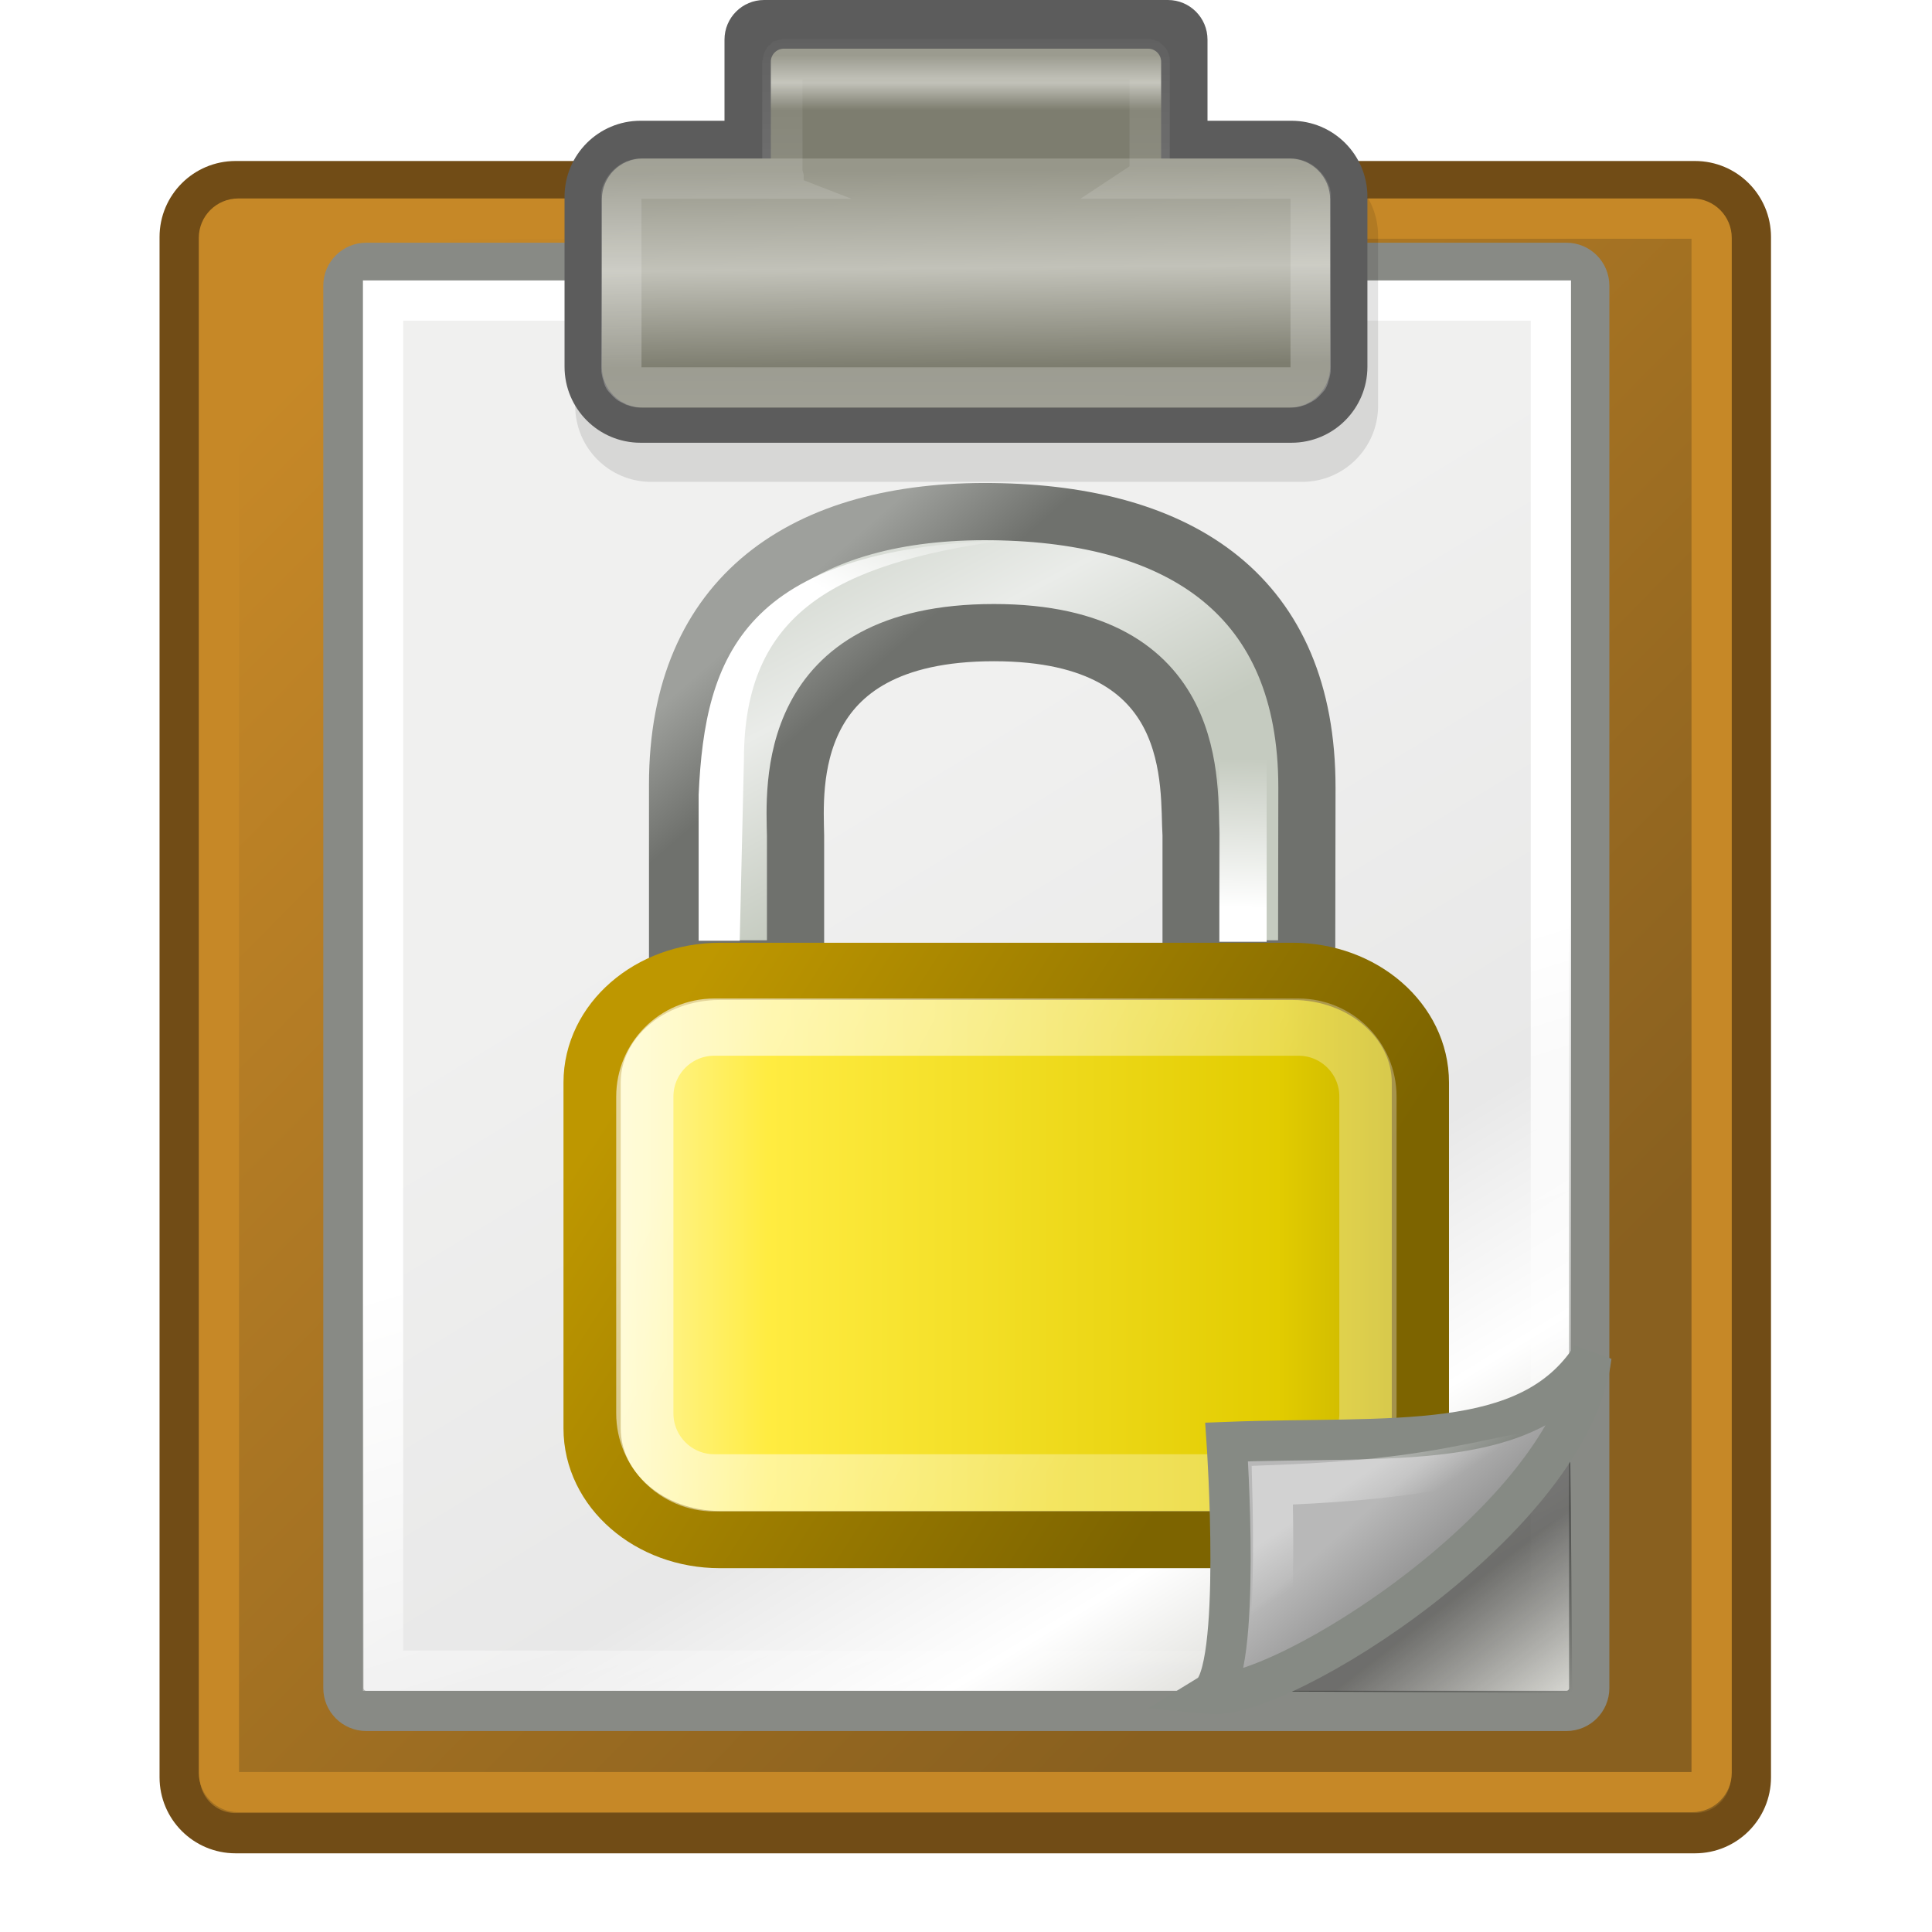
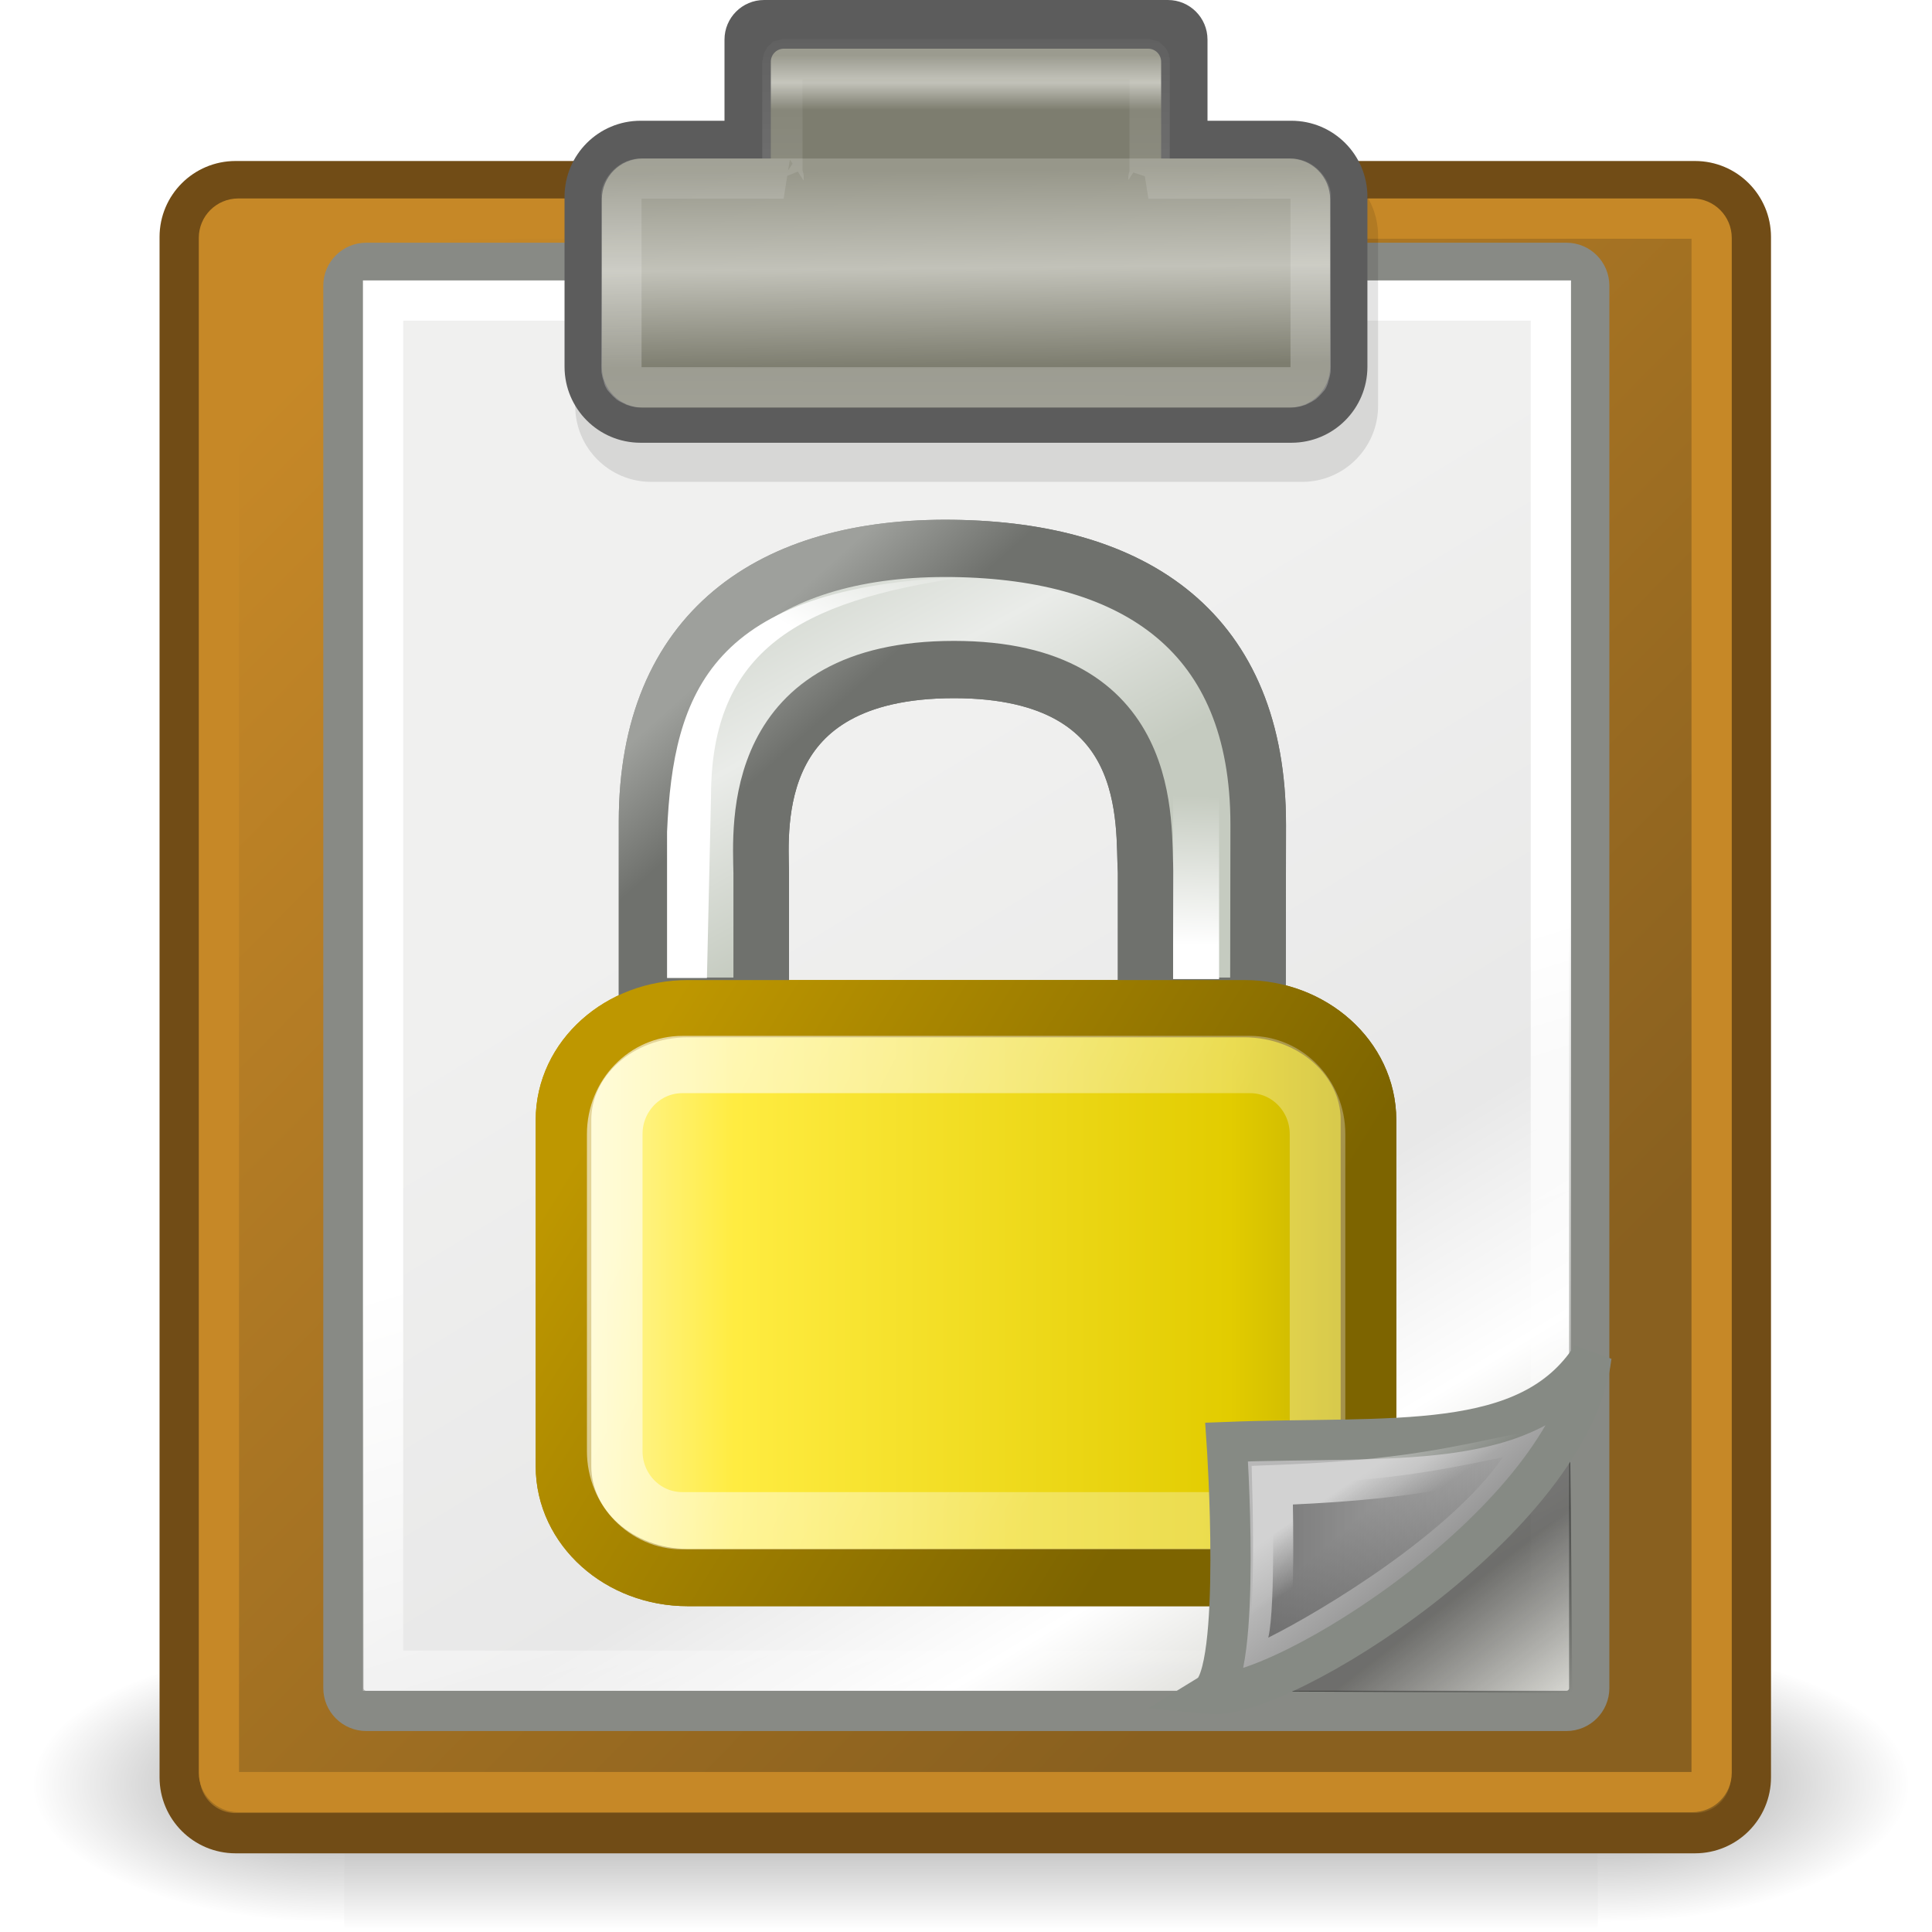
- <svg xmlns="http://www.w3.org/2000/svg" xmlns:xlink="http://www.w3.org/1999/xlink" width="48px" height="48px" id="svg12360">
+ <svg xmlns="http://www.w3.org/2000/svg" xmlns:xlink="http://www.w3.org/1999/xlink" width="48" height="48" id="svg12360" version="1.1">
  <defs id="defs12362">
+     <linearGradient id="linearGradient3871">
+       <stop style="stop-color:#000000;stop-opacity:1;" offset="0" id="stop3873" />
+       <stop style="stop-color:#000000;stop-opacity:0;" offset="1" id="stop3875" />
+     </linearGradient>
+     <radialGradient xlink:href="#linearGradient5060" id="radialGradient5031" gradientUnits="userSpaceOnUse" gradientTransform="matrix(-2.774389,0,0,1.969706,112.7623,-872.8854)" cx="605.714" cy="486.648" fx="605.714" fy="486.648" r="117.143" />
+     <linearGradient id="linearGradient5060">
+       <stop style="stop-color:black;stop-opacity:1;" offset="0" id="stop5062" />
+       <stop style="stop-color:black;stop-opacity:0;" offset="1" id="stop5064" />
+     </linearGradient>
+     <radialGradient xlink:href="#linearGradient5060" id="radialGradient5029" gradientUnits="userSpaceOnUse" gradientTransform="matrix(2.774389,0,0,1.969706,-1891.633,-872.8854)" cx="605.714" cy="486.648" fx="605.714" fy="486.648" r="117.143" />
+     <linearGradient id="linearGradient5048">
+       <stop style="stop-color:black;stop-opacity:0;" offset="0" id="stop5050" />
+       <stop id="stop5056" offset="0.5" style="stop-color:black;stop-opacity:1;" />
+       <stop style="stop-color:black;stop-opacity:0;" offset="1" id="stop5052" />
+     </linearGradient>
+     <linearGradient xlink:href="#linearGradient5048" id="linearGradient5027" gradientUnits="userSpaceOnUse" gradientTransform="matrix(2.774389,0,0,1.969706,-1892.179,-872.8854)" x1="302.857" y1="366.648" x2="302.857" y2="609.505" />
    <linearGradient id="linearGradient2259">
      <stop style="stop-color:#ffffff;stop-opacity:1;" offset="0" id="stop2261" />
      <stop style="stop-color:#ffffff;stop-opacity:0;" offset="1" id="stop2263" />
    </linearGradient>
    <linearGradient id="linearGradient2251">
      <stop style="stop-color:#ffffff;stop-opacity:1;" offset="0" id="stop2253" />
      <stop style="stop-color:#ffffff;stop-opacity:0;" offset="1" id="stop2255" />
    </linearGradient>
    <linearGradient id="linearGradient2239">
      <stop style="stop-color:#ffffff;stop-opacity:1;" offset="0" id="stop2241" />
      <stop style="stop-color:#ffffff;stop-opacity:0;" offset="1" id="stop2243" />
    </linearGradient>
    <linearGradient id="linearGradient2224">
      <stop style="stop-color:#7c7c7c;stop-opacity:1;" offset="0" id="stop2226" />
      <stop style="stop-color:#b8b8b8;stop-opacity:1;" offset="1" id="stop2228" />
    </linearGradient>
    <linearGradient id="linearGradient2216">
      <stop style="stop-color:#000000;stop-opacity:1;" offset="0" id="stop2218" />
      <stop style="stop-color:#000000;stop-opacity:0;" offset="1" id="stop2220" />
    </linearGradient>
    <linearGradient id="linearGradient15234">
      <stop style="stop-color:#97978a;stop-opacity:1;" offset="0" id="stop15236" />
      <stop id="stop15242" offset="0.5" style="stop-color:#c2c2b9;stop-opacity:1;" />
      <stop style="stop-color:#7d7d6f;stop-opacity:1;" offset="1" id="stop15238" />
    </linearGradient>
    <linearGradient id="linearGradient15218">
      <stop style="stop-color:#f0f0ef;stop-opacity:1;" offset="0" id="stop15220" />
      <stop id="stop2269" offset="0.599" style="stop-color:#e8e8e8;stop-opacity:1;" />
      <stop id="stop2267" offset="0.828" style="stop-color:#ffffff;stop-opacity:1;" />
      <stop style="stop-color:#d8d8d3;stop-opacity:1;" offset="1" id="stop15222" />
    </linearGradient>
    <linearGradient id="linearGradient14484">
      <stop style="stop-color:#c68827;stop-opacity:1;" offset="0" id="stop14486" />
      <stop style="stop-color:#89601f;stop-opacity:1;" offset="1" id="stop14488" />
    </linearGradient>
    <linearGradient id="linearGradient13746">
      <stop style="stop-color:#646459;stop-opacity:1;" offset="0" id="stop13748" />
      <stop style="stop-color:#646459;stop-opacity:0;" offset="1" id="stop13750" />
    </linearGradient>
-     <radialGradient xlink:href="#linearGradient13746" id="radialGradient13752" cx="24.648" cy="45.273" fx="24.648" fy="45.273" r="21.011" gradientTransform="matrix(1,0,0,0.110577,4.987330e-17,40.26648)" gradientUnits="userSpaceOnUse" />
+     <radialGradient xlink:href="#linearGradient13746" id="radialGradient13752" cx="24.648" cy="45.273" fx="24.648" fy="45.273" r="21.011" gradientTransform="matrix(1,0,0,0.110577,0,40.26648)" gradientUnits="userSpaceOnUse" />
    <linearGradient xlink:href="#linearGradient14484" id="linearGradient14490" x1="6.107" y1="10.451" x2="33.857" y2="37.88" gradientUnits="userSpaceOnUse" />
-     <linearGradient xlink:href="#linearGradient15218" id="linearGradient15224" x1="22.308" y1="18.992" x2="35.785" y2="39.498" gradientUnits="userSpaceOnUse" gradientTransform="matrix(1.065698,0,0,0.987595,-1.564439,7.487332e-2)" />
+     <linearGradient xlink:href="#linearGradient15218" id="linearGradient15224" x1="22.308" y1="18.992" x2="35.785" y2="39.498" gradientUnits="userSpaceOnUse" gradientTransform="matrix(1.065698,0,0,0.987595,-1.564439,0.07487332)" />
    <linearGradient xlink:href="#linearGradient15234" id="linearGradient15240" x1="25.405" y1="3.818" x2="25.464" y2="9.323" gradientUnits="userSpaceOnUse" gradientTransform="matrix(1.052632,0,0,1,-1.789474,0)" />
    <linearGradient xlink:href="#linearGradient2216" id="linearGradient2222" x1="36.812" y1="39.156" x2="39.062" y2="42.062" gradientUnits="userSpaceOnUse" />
    <linearGradient xlink:href="#linearGradient2224" id="linearGradient2230" x1="35.997" y1="40.458" x2="33.665" y2="37.771" gradientUnits="userSpaceOnUse" />
    <linearGradient xlink:href="#linearGradient2239" id="linearGradient2245" x1="25.683" y1="12.172" x2="25.692" y2="-0.203" gradientUnits="userSpaceOnUse" />
    <linearGradient xlink:href="#linearGradient2251" id="linearGradient2257" x1="33.396" y1="36.921" x2="34.17" y2="38.07" gradientUnits="userSpaceOnUse" />
    <linearGradient xlink:href="#linearGradient2259" id="linearGradient2265" x1="26.076" y1="26.697" x2="30.811" y2="42.007" gradientUnits="userSpaceOnUse" />
    <linearGradient xlink:href="#linearGradient15234" id="linearGradient2283" gradientUnits="userSpaceOnUse" gradientTransform="matrix(0.538743,0,0,0.511806,10.8008,-0.58264)" x1="25.405" y1="3.818" x2="25.405" y2="6.481" />
    <linearGradient xlink:href="#linearGradient15234" id="linearGradient2287" gradientUnits="userSpaceOnUse" gradientTransform="matrix(1.005222,0,0,0.883928,-0.627923,0.84375)" x1="25.405" y1="3.818" x2="25.464" y2="9.323" />
-     <linearGradient y2="14.26" x2="11.779" y1="20.58" x1="11.5" gradientTransform="matrix(0.980472,0,0,0.490236,34.67523,22.83397)" gradientUnits="userSpaceOnUse" id="linearGradient1898" xlink:href="#linearGradient12071" />
-     <linearGradient y2="3.957" x2="17.859" y1="6.88" x1="14.218" gradientTransform="matrix(0.980472,0,0,0.461806,23.89003,23.47875)" gradientUnits="userSpaceOnUse" id="linearGradient1896" xlink:href="#linearGradient12071" />
-     <linearGradient y2="36.127" x2="30.875" y1="25.002" x1="10.907" gradientTransform="matrix(0.453445,0,0,0.470026,30.17248,24.3894)" gradientUnits="userSpaceOnUse" id="linearGradient1894" xlink:href="#linearGradient9845" />
-     <linearGradient y2="25.794" x2="8.671" y1="41.792" x1="31.63" gradientTransform="matrix(0.490236,0,0,0.534297,29.28263,22.22637)" gradientUnits="userSpaceOnUse" id="linearGradient1892" xlink:href="#linearGradient11327" />
-     <linearGradient y2="32.162" x2="40.938" y1="32.162" x1="6.727" gradientTransform="matrix(0.490236,0,0,0.534297,29.28263,21.67589)" gradientUnits="userSpaceOnUse" id="linearGradient1890" xlink:href="#linearGradient2092" />
-     <linearGradient y2="6.04" x2="16.198" y1="9.664" x1="19.251" gradientTransform="matrix(0.480246,0,0,0.497322,29.22711,23.01153)" gradientUnits="userSpaceOnUse" id="linearGradient1888" xlink:href="#linearGradient11335" />
-     <linearGradient y2="18.414" x2="20.087" y1="4.36" x1="12.887" gradientTransform="matrix(0.480246,0,0,0.497322,29.22711,23.01153)" gradientUnits="userSpaceOnUse" id="linearGradient1886" xlink:href="#linearGradient10591" />
-     <linearGradient xlink:href="#linearGradient2329" id="linearGradient2337" x1="-35.123" y1="34.242" x2="-35.075" y2="30.962" gradientUnits="userSpaceOnUse" />
-     <linearGradient xlink:href="#linearGradient2321" id="linearGradient2327" x1="-35.658" y1="33.416" x2="-35.658" y2="28.206" gradientUnits="userSpaceOnUse" />
-     <linearGradient xlink:href="#linearGradient2253" id="linearGradient1561" gradientUnits="userSpaceOnUse" gradientTransform="matrix(1.104397,0,0,0.905471,4.5,2.875)" x1="10.391" y1="5.382" x2="32.537" y2="31.246" />
-     <linearGradient xlink:href="#linearGradient2711" id="linearGradient2733" gradientUnits="userSpaceOnUse" x1="34.301" y1="3.938" x2="35.521" y2="3.845" />
-     <linearGradient xlink:href="#linearGradient2711" id="linearGradient2729" gradientUnits="userSpaceOnUse" x1="34.301" y1="3.938" x2="35.521" y2="3.845" />
-     <linearGradient xlink:href="#linearGradient2711" id="linearGradient2725" gradientUnits="userSpaceOnUse" x1="34.301" y1="3.938" x2="35.521" y2="3.845" />
-     <linearGradient xlink:href="#linearGradient2711" id="linearGradient2721" gradientUnits="userSpaceOnUse" x1="34.301" y1="3.938" x2="35.521" y2="3.845" />
-     <linearGradient xlink:href="#linearGradient2711" id="linearGradient2717" x1="34.301" y1="3.938" x2="35.521" y2="3.845" gradientUnits="userSpaceOnUse" />
-     <linearGradient xlink:href="#linearGradient2701" id="linearGradient2707" gradientTransform="matrix(1.816345,0,0,1.278927,2.5,-40.24508)" x1="12.207" y1="53.535" x2="12.128" y2="64.893" gradientUnits="userSpaceOnUse" />
-     <linearGradient xlink:href="#linearGradient2683" id="linearGradient2689" gradientTransform="matrix(5.705159,0,0,0.17528,5.5,2.195627)" x1="3.707" y1="171.291" x2="3.707" y2="162.451" gradientUnits="userSpaceOnUse" />
-     <linearGradient xlink:href="#linearGradient2675" id="linearGradient2681" gradientTransform="matrix(1.174139,0,0,0.945431,5.221825,1.543476)" x1="19.15" y1="32.622" x2="16.316" y2="8.867" gradientUnits="userSpaceOnUse" />
-     <linearGradient xlink:href="#linearGradient2667" id="linearGradient2673" gradientTransform="matrix(1.238977,0,0,0.895955,5.090553,1.543476)" x1="11.492" y1="1.654" x2="17.199" y2="26.729" gradientUnits="userSpaceOnUse" />
-     <radialGradient gradientUnits="userSpaceOnUse" r="8.766" fy="67.502" fx="12.576" cy="67.502" cx="12.576" gradientTransform="scale(1.925808,0.519262)" id="radialGradient2460" xlink:href="#linearGradient2454" />
-     <linearGradient gradientUnits="userSpaceOnUse" y2="55.201" x2="34.975" y1="13.005" x1="17.698" gradientTransform="matrix(1.108069,0,0,0.902471,5.5,3.875)" id="linearGradient2421" xlink:href="#linearGradient2415" />
-     <linearGradient gradientUnits="userSpaceOnUse" y2="33.34" x2="34.784" y1="7.229" x1="8.612" gradientTransform="matrix(1.129863,0,0,0.885063,2.875,1.570628)" id="linearGradient1506" xlink:href="#linearGradient2245" />
-     <linearGradient id="linearGradient1502">
-       <stop id="stop2247" offset="0" style="stop-color:#dde1d9;stop-opacity:1;" />
-       <stop id="stop2249" offset="1" style="stop-color:#cacdc6;stop-opacity:1;" />
+     <linearGradient xlink:href="#linearGradient10591" id="linearGradient1886" gradientUnits="userSpaceOnUse" gradientTransform="matrix(0.480246,0,0,0.497322,29.22711,23.01153)" x1="12.887" y1="4.36" x2="20.087" y2="18.414" />
+     <linearGradient id="linearGradient10591">
+       <stop style="stop-color:#cad0c6;stop-opacity:1;" offset="0" id="stop10593" />
+       <stop id="stop10599" offset="0.5" style="stop-color:#eaece9;stop-opacity:1;" />
+       <stop style="stop-color:#c5cbc0;stop-opacity:1;" offset="1" id="stop10595" />
    </linearGradient>
-     <linearGradient id="linearGradient2253">
-       <stop id="stop1499" offset="0" style="stop-color:#8f8f8f;stop-opacity:1;" />
-       <stop id="stop2257" offset="1" style="stop-color:#494949;stop-opacity:1;" />
+     <linearGradient xlink:href="#linearGradient11335" id="linearGradient1888" gradientUnits="userSpaceOnUse" gradientTransform="matrix(0.480246,0,0,0.497322,29.22711,23.01153)" x1="19.251" y1="9.664" x2="16.198" y2="6.04" />
+     <linearGradient id="linearGradient11335">
+       <stop style="stop-color:#6f716d;stop-opacity:1;" offset="0" id="stop11337" />
+       <stop style="stop-color:#9ea09c;stop-opacity:1;" offset="1" id="stop11339" />
    </linearGradient>
-     <linearGradient id="linearGradient2415">
-       <stop id="stop2417" offset="0" style="stop-color:#ffffff;stop-opacity:1;" />
-       <stop id="stop2419" offset="1" style="stop-color:#ffffff;stop-opacity:0;" />
+     <linearGradient xlink:href="#linearGradient2092" id="linearGradient1890" gradientUnits="userSpaceOnUse" gradientTransform="matrix(0.490236,0,0,0.534297,29.28263,21.67589)" x1="6.727" y1="32.162" x2="40.938" y2="32.162" />
+     <linearGradient id="linearGradient2092">
+       <stop id="stop2094" offset="0" style="stop-color:#fff7b0;stop-opacity:1;" />
+       <stop style="stop-color:#ffec41;stop-opacity:1;" offset="0.21" id="stop2098" />
+       <stop id="stop2293" offset="0.84" style="stop-color:#e2cc00;stop-opacity:1;" />
+       <stop id="stop2100" offset="1" style="stop-color:#c3af00;stop-opacity:1;" />
    </linearGradient>
-     <linearGradient id="linearGradient2454">
-       <stop id="stop2456" offset="0" style="stop-color:#000000;stop-opacity:1;" />
-       <stop id="stop2458" offset="1" style="stop-color:#000000;stop-opacity:0;" />
+     <linearGradient xlink:href="#linearGradient11327" id="linearGradient1892" gradientUnits="userSpaceOnUse" gradientTransform="matrix(0.490236,0,0,0.534297,29.28263,22.22637)" x1="31.63" y1="41.792" x2="8.671" y2="25.794" />
+     <linearGradient id="linearGradient11327">
+       <stop style="stop-color:#7d6400;stop-opacity:1;" offset="0" id="stop11329" />
+       <stop style="stop-color:#be9700;stop-opacity:1;" offset="1" id="stop11331" />
    </linearGradient>
-     <linearGradient id="linearGradient2667">
-       <stop style="stop-color:#ffffff;stop-opacity:1;" offset="0" id="stop2669" />
-       <stop style="stop-color:#fcfcff;stop-opacity:0;" offset="1" id="stop2671" />
+     <linearGradient xlink:href="#linearGradient9845" id="linearGradient1894" gradientUnits="userSpaceOnUse" gradientTransform="matrix(0.453445,0,0,0.470026,30.17248,24.3894)" x1="10.907" y1="25.002" x2="30.875" y2="36.127" />
+     <linearGradient id="linearGradient9845">
+       <stop style="stop-color:#ffffff;stop-opacity:1;" offset="0" id="stop9847" />
+       <stop style="stop-color:#ffffff;stop-opacity:0.495;" offset="1" id="stop9849" />
    </linearGradient>
-     <linearGradient id="linearGradient2675">
-       <stop style="stop-color:#5b5b97;stop-opacity:1;" offset="0" id="stop2677" />
-       <stop style="stop-color:#1b1b43;stop-opacity:1;" offset="1" id="stop2679" />
+     <linearGradient xlink:href="#linearGradient12071" id="linearGradient1896" gradientUnits="userSpaceOnUse" gradientTransform="matrix(0.980472,0,0,0.461806,23.89003,23.47875)" x1="14.218" y1="6.88" x2="17.859" y2="3.957" />
+     <linearGradient id="linearGradient12071">
+       <stop style="stop-color:#ffffff;stop-opacity:1;" offset="0" id="stop12073" />
+       <stop style="stop-color:#ffffff;stop-opacity:0;" offset="1" id="stop12075" />
    </linearGradient>
-     <linearGradient id="linearGradient2683">
-       <stop style="stop-color:#000000;stop-opacity:1;" offset="0" id="stop2685" />
-       <stop style="stop-color:#000000;stop-opacity:0;" offset="1" id="stop2687" />
-     </linearGradient>
-     <linearGradient id="linearGradient2701">
-       <stop style="stop-color:#585956;stop-opacity:1;" offset="0" id="stop2703" />
-       <stop style="stop-color:#bbbeb8;stop-opacity:1;" offset="1" id="stop2705" />
-     </linearGradient>
-     <linearGradient id="linearGradient2711">
-       <stop style="stop-color:#909090;stop-opacity:1;" offset="0" id="stop2713" />
-       <stop style="stop-color:#bebebe;stop-opacity:0;" offset="1" id="stop2715" />
-     </linearGradient>
-     <linearGradient id="linearGradient2321">
-       <stop style="stop-color:#7b7f7a;stop-opacity:1;" offset="0" id="stop2323" />
-       <stop style="stop-color:#7b7f7a;stop-opacity:0;" offset="1" id="stop2325" />
-     </linearGradient>
-     <linearGradient id="linearGradient2329">
-       <stop style="stop-color:#ffffff;stop-opacity:1;" offset="0" id="stop2331" />
-       <stop style="stop-color:#ffffff;stop-opacity:0;" offset="1" id="stop2333" />
-     </linearGradient>
-     <linearGradient id="linearGradient10591">
-       <stop id="stop10593" offset="0" style="stop-color:#cad0c6;stop-opacity:1;" />
-       <stop style="stop-color:#eaece9;stop-opacity:1;" offset="0.5" id="stop10599" />
-       <stop id="stop10595" offset="1" style="stop-color:#c5cbc0;stop-opacity:1;" />
-     </linearGradient>
-     <linearGradient id="linearGradient11335">
-       <stop id="stop11337" offset="0" style="stop-color:#6f716d;stop-opacity:1;" />
-       <stop id="stop11339" offset="1" style="stop-color:#9ea09c;stop-opacity:1;" />
-     </linearGradient>
-     <linearGradient id="linearGradient2092">
-       <stop style="stop-color:#fff7b0;stop-opacity:1;" offset="0" id="stop2094" />
-       <stop id="stop2098" offset="0.21" style="stop-color:#ffec41;stop-opacity:1;" />
-       <stop style="stop-color:#e2cc00;stop-opacity:1;" offset="0.84" id="stop2293" />
-       <stop style="stop-color:#c3af00;stop-opacity:1;" offset="1" id="stop2100" />
-     </linearGradient>
-     <linearGradient id="linearGradient11327">
-       <stop id="stop11329" offset="0" style="stop-color:#7d6400;stop-opacity:1;" />
-       <stop id="stop11331" offset="1" style="stop-color:#be9700;stop-opacity:1;" />
-     </linearGradient>
-     <linearGradient id="linearGradient9845">
-       <stop id="stop9847" offset="0" style="stop-color:#ffffff;stop-opacity:1;" />
-       <stop id="stop9849" offset="1" style="stop-color:#ffffff;stop-opacity:0.495;" />
-     </linearGradient>
-     <linearGradient id="linearGradient12071">
-       <stop id="stop12073" offset="0" style="stop-color:#ffffff;stop-opacity:1;" />
-       <stop id="stop12075" offset="1" style="stop-color:#ffffff;stop-opacity:0;" />
-     </linearGradient>
+     <linearGradient xlink:href="#linearGradient12071" id="linearGradient1898" gradientUnits="userSpaceOnUse" gradientTransform="matrix(0.980472,0,0,0.490236,34.67523,22.83397)" x1="11.5" y1="20.58" x2="11.779" y2="14.26" />
+     <linearGradient y2="14.26" x2="11.779" y1="20.58" x1="11.5" gradientTransform="matrix(0.980472,0,0,0.490236,34.67523,22.83397)" gradientUnits="userSpaceOnUse" id="linearGradient3131" xlink:href="#linearGradient12071" />
+     <linearGradient xlink:href="#linearGradient3871" id="linearGradient3877" x1="31.01" y1="38.446" x2="37.838" y2="38.446" gradientUnits="userSpaceOnUse" />
  </defs>
  <g id="layer1">
-     <rect style="opacity:1;fill:url(#linearGradient14490);fill-opacity:1.0;fill-rule:evenodd;stroke:#714c16;stroke-width:1;stroke-linecap:butt;stroke-linejoin:miter;stroke-miterlimit:4;stroke-dasharray:none;stroke-dashoffset:0;stroke-opacity:1" id="rect12368" width="39.036" height="41.045" x="4.464" y="4.5" rx="1.388" ry="1.388" />
-     <rect style="opacity:1;fill:url(#linearGradient15224);fill-opacity:1;fill-rule:evenodd;stroke:#888a85;stroke-width:1;stroke-linecap:butt;stroke-linejoin:miter;stroke-miterlimit:4;stroke-dasharray:none;stroke-dashoffset:0;stroke-opacity:1" id="rect12413" width="30.952" height="35.977" x="8.532" y="6.53" rx="0.567" ry="0.567" />
-     <rect style="opacity:1;fill:#5c5c5c;fill-opacity:1;fill-rule:evenodd;stroke:none;stroke-width:1;stroke-linecap:butt;stroke-linejoin:miter;stroke-miterlimit:4;stroke-dasharray:none;stroke-dashoffset:0;stroke-opacity:1" id="rect13756" width="12" height="4" x="18" y="0" rx="0.984" ry="0.984" />
-     <rect style="opacity:1;fill:none;fill-opacity:1;fill-rule:evenodd;stroke:url(#linearGradient2265);stroke-width:1;stroke-linecap:butt;stroke-linejoin:miter;stroke-miterlimit:4;stroke-dasharray:none;stroke-dashoffset:0;stroke-opacity:1" id="rect15244" width="29.014" height="34.041" x="9.517" y="7.467" rx="0" ry="0" />
-     <rect style="opacity:1;fill:none;fill-opacity:1;fill-rule:evenodd;stroke:#c68827;stroke-width:1;stroke-linecap:butt;stroke-linejoin:miter;stroke-miterlimit:4;stroke-dasharray:none;stroke-dashoffset:0;stroke-opacity:1" id="rect15974" width="37.086" height="39.093" x="5.439" y="5.431" rx="0.479" ry="0.479" />
-     <rect ry="1.388" rx="1.388" y="4.472" x="14.791" height="7" width="18.947" id="rect2208" style="opacity:0.108;fill:#000000;fill-opacity:1;fill-rule:evenodd;stroke:#000000;stroke-width:1;stroke-linecap:butt;stroke-linejoin:miter;stroke-miterlimit:4;stroke-dasharray:none;stroke-dashoffset:0;stroke-opacity:1" />
-     <rect ry="1.388" rx="1.388" y="3.5" x="14.526" height="7" width="18.947" id="rect2285" style="opacity:1;fill:url(#linearGradient15240);fill-opacity:1;fill-rule:evenodd;stroke:#5c5c5c;stroke-width:1;stroke-linecap:butt;stroke-linejoin:miter;stroke-miterlimit:4;stroke-dasharray:none;stroke-dashoffset:0;stroke-opacity:1" />
-     <rect ry="0.325" rx="0.325" y="1.209" x="19.151" height="3.583" width="9.697" id="rect2281" style="opacity:1;fill:url(#linearGradient2283);fill-opacity:1;fill-rule:evenodd;stroke:none;stroke-width:1;stroke-linecap:butt;stroke-linejoin:miter;stroke-miterlimit:4;stroke-dasharray:none;stroke-dashoffset:0;stroke-opacity:1" />
-     <rect style="opacity:1;fill:url(#linearGradient2287);fill-opacity:1;fill-rule:evenodd;stroke:none;stroke-width:1;stroke-linecap:butt;stroke-linejoin:miter;stroke-miterlimit:4;stroke-dasharray:none;stroke-dashoffset:0;stroke-opacity:1" id="rect13754" width="18.094" height="6.188" x="14.953" y="3.938" rx="1.013" ry="1.013" />
-     <path style="opacity:0.489;color:#000000;fill:url(#linearGradient2222);fill-opacity:1.0;fill-rule:evenodd;stroke:none;stroke-width:1;stroke-linecap:butt;stroke-linejoin:miter;marker:none;marker-start:none;marker-mid:none;marker-end:none;stroke-miterlimit:4;stroke-dasharray:none;stroke-dashoffset:0;stroke-opacity:1;visibility:visible;display:inline;overflow:visible" d="M 39.018,36.25 L 39.062,42.062 L 30.562,42.018 L 39.018,36.25 z " id="path2212" />
-     <path style="opacity:0.317;fill:none;fill-opacity:1;fill-rule:evenodd;stroke:url(#linearGradient2245);stroke-width:1;stroke-linecap:butt;stroke-linejoin:miter;stroke-miterlimit:4;stroke-dasharray:none;stroke-dashoffset:0;stroke-opacity:1" d="M 19.469 1.469 C 19.467 1.471 19.47 1.498 19.469 1.5 C 19.468 1.503 19.438 1.497 19.438 1.5 L 19.438 4.375 C 19.438 4.381 19.466 4.401 19.469 4.406 C 19.471 4.408 19.466 4.436 19.469 4.438 L 15.938 4.438 C 15.92 4.438 15.892 4.436 15.875 4.438 C 15.841 4.443 15.781 4.457 15.75 4.469 C 15.612 4.527 15.482 4.668 15.438 4.812 C 15.427 4.854 15.438 4.924 15.438 4.969 L 15.438 9.125 C 15.438 9.143 15.436 9.17 15.438 9.188 C 15.443 9.222 15.457 9.281 15.469 9.312 C 15.478 9.336 15.487 9.385 15.5 9.406 C 15.505 9.413 15.526 9.431 15.531 9.438 C 15.552 9.463 15.6 9.51 15.625 9.531 C 15.638 9.541 15.673 9.554 15.688 9.562 C 15.702 9.57 15.735 9.587 15.75 9.594 C 15.781 9.605 15.841 9.62 15.875 9.625 C 15.892 9.627 15.92 9.625 15.938 9.625 L 32.062 9.625 C 32.08 9.625 32.108 9.627 32.125 9.625 C 32.159 9.62 32.219 9.605 32.25 9.594 C 32.265 9.587 32.298 9.57 32.312 9.562 C 32.327 9.554 32.362 9.541 32.375 9.531 C 32.4 9.51 32.448 9.463 32.469 9.438 C 32.474 9.431 32.495 9.413 32.5 9.406 C 32.513 9.385 32.522 9.336 32.531 9.312 C 32.543 9.281 32.557 9.222 32.562 9.188 C 32.564 9.17 32.562 9.143 32.562 9.125 L 32.562 4.969 C 32.562 4.924 32.573 4.854 32.562 4.812 C 32.518 4.668 32.388 4.527 32.25 4.469 C 32.219 4.457 32.159 4.443 32.125 4.438 C 32.108 4.436 32.08 4.438 32.062 4.438 L 28.531 4.438 C 28.534 4.436 28.529 4.408 28.531 4.406 C 28.534 4.401 28.562 4.381 28.562 4.375 L 28.562 1.5 C 28.562 1.497 28.532 1.503 28.531 1.5 C 28.53 1.498 28.533 1.471 28.531 1.469 C 28.528 1.468 28.503 1.469 28.5 1.469 L 19.5 1.469 C 19.497 1.469 19.472 1.468 19.469 1.469 z " id="rect2232" />
-     <g id="g1529" transform="matrix(1.420858,0,0,1.420858,-9.459266,0.638536)">
-       <g transform="matrix(0.844217,0,0,0.844217,-10.3995,-12.36372)" id="g1879">
-         <path style="fill:url(#linearGradient1886);fill-opacity:1;fill-rule:evenodd;stroke:url(#linearGradient1888);stroke-width:1.185;stroke-linecap:butt;stroke-linejoin:miter;stroke-miterlimit:4;stroke-dasharray:none;stroke-opacity:1" d="M 34.239,34.181 L 34.239,30.36 C 34.239,26.446 36.862,24.661 40.763,24.71 C 44.685,24.759 47.274,26.462 47.274,30.422 L 47.268,34.181 L 44.875,34.181 L 44.875,31.406 C 44.81,30.443 45.142,27.216 40.79,27.216 C 36.409,27.216 36.666,30.455 36.682,31.425 L 36.682,34.181 L 34.239,34.181 z " id="path2086" />
-         <rect style="fill:url(#linearGradient1890);fill-opacity:1;fill-rule:evenodd;stroke:url(#linearGradient1892);stroke-width:1.185;stroke-linecap:round;stroke-linejoin:round;stroke-miterlimit:4;stroke-dasharray:none;stroke-dashoffset:0;stroke-opacity:1" id="rect1314" width="17.156" height="11.769" x="32.468" y="34.232" rx="2.647" ry="2.303" />
-         <rect style="fill:none;fill-opacity:1;fill-rule:evenodd;stroke:url(#linearGradient1894);stroke-width:1.185;stroke-linecap:round;stroke-linejoin:round;stroke-miterlimit:4;stroke-dasharray:none;stroke-dashoffset:0;stroke-opacity:0.601" id="rect6903" width="14.978" height="9.439" x="33.56" y="35.387" rx="1.439" ry="1.439" />
-         <path style="fill:url(#linearGradient1896);fill-opacity:1;fill-rule:evenodd;stroke:none;stroke-width:1;stroke-linecap:round;stroke-linejoin:round;stroke-miterlimit:4;stroke-dashoffset:0;stroke-opacity:1" d="M 34.675,30.572 C 34.805,27.673 35.611,25.491 40.985,25.306 C 37.505,25.796 35.613,26.812 35.613,29.842 C 35.613,29.842 35.526,33.598 35.526,33.598 L 34.675,33.598 L 34.675,30.572 z " id="rect11343" />
-         <rect style="fill:url(#linearGradient1898);fill-opacity:1;fill-rule:evenodd;stroke:none;stroke-width:1;stroke-linecap:round;stroke-linejoin:round;stroke-miterlimit:4;stroke-dasharray:none;stroke-dashoffset:0;stroke-opacity:1" id="rect1345" width="0.98" height="4.902" x="45.46" y="28.717" rx="0" ry="0" />
-       </g>
+     <g style="display:inline" id="g5022" transform="matrix(0.02325216,0,0,0.01485743,44.80627,43.06039)">
+       <rect y="-150.697" x="-1559.252" height="478.357" width="1339.633" id="rect4173" style="opacity:0.402;color:#000000;fill:url(#linearGradient5027);fill-opacity:1;fill-rule:nonzero;stroke:none;stroke-width:1;marker:none;visibility:visible;display:inline;overflow:visible" />
+       <path id="path5058" d="m -219.619,-150.68 c 0,0 0,478.331 0,478.331 142.874,0.9 345.4,-107.17 345.4,-239.196 0,-132.027 -159.437,-239.135 -345.4,-239.135 z" style="opacity:0.402;color:#000000;fill:url(#radialGradient5029);fill-opacity:1;fill-rule:nonzero;stroke:none;stroke-width:1;marker:none;visibility:visible;display:inline;overflow:visible" />
+       <path style="opacity:0.402;color:#000000;fill:url(#radialGradient5031);fill-opacity:1;fill-rule:nonzero;stroke:none;stroke-width:1;marker:none;visibility:visible;display:inline;overflow:visible" d="m -1559.252,-150.68 c 0,0 0,478.331 0,478.331 -142.874,0.9 -345.4,-107.17 -345.4,-239.196 0,-132.027 159.437,-239.135 345.4,-239.135 z" id="path5018" />
    </g>
-     <path style="opacity:1;color:#000000;fill:url(#linearGradient2230);fill-opacity:1.0;fill-rule:evenodd;stroke:#868a84;stroke-width:1;stroke-linecap:butt;stroke-linejoin:miter;marker:none;marker-start:none;marker-mid:none;marker-end:none;stroke-miterlimit:4;stroke-dasharray:none;stroke-dashoffset:0;stroke-opacity:1;visibility:visible;display:inline;overflow:visible" d="M 30.059,42.087 C 31.85,42.255 39.049,37.717 39.54,33.699 C 37.977,36.122 34.585,35.667 30.476,35.826 C 30.476,35.826 30.872,41.587 30.059,42.087 z " id="path2210" />
-     <path id="path2247" d="M 31.51,40.687 C 32.879,40.003 36.039,38.086 37.338,36.205 C 35.546,36.581 34.347,36.795 31.611,36.9 C 31.611,36.9 31.697,39.912 31.51,40.687 z " style="opacity:0.369;color:#000000;fill:none;fill-opacity:1;fill-rule:evenodd;stroke:url(#linearGradient2257);stroke-width:1;stroke-linecap:butt;stroke-linejoin:miter;marker:none;marker-start:none;marker-mid:none;marker-end:none;stroke-miterlimit:4;stroke-dasharray:none;stroke-dashoffset:0;stroke-opacity:1;visibility:visible;display:inline;overflow:visible" />
+     <rect style="fill:url(#linearGradient14490);fill-opacity:1;fill-rule:evenodd;stroke:#714c16;stroke-width:1;stroke-linecap:butt;stroke-linejoin:miter;stroke-miterlimit:4;stroke-opacity:1;stroke-dasharray:none;stroke-dashoffset:0" id="rect12368" width="39.036" height="41.045" x="4.464" y="4.5" rx="1.388" ry="1.388" />
+     <rect style="fill:url(#linearGradient15224);fill-opacity:1;fill-rule:evenodd;stroke:#888a85;stroke-width:1;stroke-linecap:butt;stroke-linejoin:miter;stroke-miterlimit:4;stroke-opacity:1;stroke-dasharray:none;stroke-dashoffset:0" id="rect12413" width="30.952" height="35.977" x="8.532" y="6.53" rx="0.567" ry="0.567" />
+     <rect style="fill:#5c5c5c;fill-opacity:1;fill-rule:evenodd;stroke:none" id="rect13756" width="12" height="4" x="18" y="0" rx="0.984" ry="0.984" />
+     <rect style="fill:none;stroke:url(#linearGradient2265);stroke-width:1;stroke-linecap:butt;stroke-linejoin:miter;stroke-miterlimit:4;stroke-opacity:1;stroke-dasharray:none;stroke-dashoffset:0" id="rect15244" width="29.014" height="34.041" x="9.517" y="7.467" rx="0" ry="0" />
+     <rect style="fill:none;stroke:#c68827;stroke-width:1;stroke-linecap:butt;stroke-linejoin:miter;stroke-miterlimit:4;stroke-opacity:1;stroke-dasharray:none;stroke-dashoffset:0" id="rect15974" width="37.086" height="39.093" x="5.439" y="5.431" rx="0.479" ry="0.479" />
+     <rect ry="1.388" rx="1.388" y="4.472" x="14.791" height="7" width="18.947" id="rect2208" style="opacity:0.108;fill:#000000;fill-opacity:1;fill-rule:evenodd;stroke:#000000;stroke-width:1;stroke-linecap:butt;stroke-linejoin:miter;stroke-miterlimit:4;stroke-opacity:1;stroke-dasharray:none;stroke-dashoffset:0" />
+     <rect ry="1.388" rx="1.388" y="3.5" x="14.526" height="7" width="18.947" id="rect2285" style="fill:url(#linearGradient15240);fill-opacity:1;fill-rule:evenodd;stroke:#5c5c5c;stroke-width:1;stroke-linecap:butt;stroke-linejoin:miter;stroke-miterlimit:4;stroke-opacity:1;stroke-dasharray:none;stroke-dashoffset:0" />
+     <rect ry="0.325" rx="0.325" y="1.209" x="19.151" height="3.583" width="9.697" id="rect2281" style="fill:url(#linearGradient2283);fill-opacity:1;fill-rule:evenodd;stroke:none" />
+     <rect style="fill:url(#linearGradient2287);fill-opacity:1;fill-rule:evenodd;stroke:none" id="rect13754" width="18.094" height="6.188" x="14.953" y="3.938" rx="1.013" ry="1.013" />
+     <path style="opacity:0.489;color:#000000;fill:url(#linearGradient2222);fill-opacity:1;fill-rule:evenodd;stroke:none;stroke-width:1;marker:none;visibility:visible;display:inline;overflow:visible" d="m 39.018,36.25 0.044,5.812 -8.5,-0.044 8.456,-5.768 z" id="path2212" />
+     <path style="opacity:0.317;fill:none;stroke:url(#linearGradient2245);stroke-width:1;stroke-linecap:butt;stroke-linejoin:miter;stroke-miterlimit:4;stroke-opacity:1;stroke-dasharray:none;stroke-dashoffset:0" d="m 19.469,1.469 c -0.002,0.002 0.002,0.029 0,0.031 -0.001,0.003 -0.031,-0.003 -0.031,0 l 0,2.875 c 0,0.006 0.029,0.026 0.031,0.031 0.003,0.002 -0.003,0.03 0,0.031 l -3.531,0 c -0.018,0 -0.045,-0.002 -0.062,0 -0.034,0.005 -0.094,0.02 -0.125,0.031 -0.138,0.058 -0.268,0.199 -0.312,0.344 -0.011,0.041 0,0.112 0,0.156 l 0,4.156 c 0,0.018 -0.002,0.045 0,0.062 0.005,0.034 0.02,0.094 0.031,0.125 0.01,0.023 0.018,0.073 0.031,0.094 0.005,0.007 0.026,0.025 0.031,0.031 0.021,0.025 0.068,0.073 0.094,0.094 0.013,0.01 0.048,0.023 0.062,0.031 0.015,0.008 0.047,0.025 0.062,0.031 0.031,0.011 0.091,0.026 0.125,0.031 0.017,0.002 0.045,0 0.062,0 l 16.125,0 c 0.018,0 0.045,0.002 0.062,0 C 32.159,9.62 32.219,9.605 32.25,9.594 32.265,9.587 32.298,9.57 32.312,9.562 32.327,9.554 32.362,9.541 32.375,9.531 32.4,9.51 32.448,9.463 32.469,9.438 32.474,9.431 32.495,9.413 32.5,9.406 32.513,9.385 32.522,9.336 32.531,9.312 c 0.011,-0.031 0.026,-0.091 0.031,-0.125 0.002,-0.017 0,-0.045 0,-0.062 l 0,-4.156 c 0,-0.044 0.011,-0.115 0,-0.156 C 32.518,4.668 32.388,4.527 32.25,4.469 32.219,4.457 32.159,4.443 32.125,4.438 c -0.017,-0.002 -0.045,0 -0.062,0 l -3.531,0 c 0.003,-0.001 -0.003,-0.03 0,-0.031 C 28.534,4.401 28.562,4.381 28.562,4.375 l 0,-2.875 c -6.16e-4,-0.003 -0.03,0.003 -0.031,0 -0.002,-0.002 0.002,-0.029 0,-0.031 -0.003,-0.001 -0.028,6.157e-4 -0.031,0 l -9,0 c -0.003,6.157e-4 -0.028,-0.001 -0.031,0 z" id="rect2232" />
+     <g id="g1879" transform="matrix(1.165755,0,0,1.200844,-23.84987,-16.0465)">
+       <path id="path2086" d="m 34.239,34.181 0,-3.822 c 0,-3.914 2.623,-5.698 6.524,-5.65 3.922,0.049 6.511,1.752 6.511,5.712 l -0.006,3.759 -2.393,0 0,-2.775 c -0.064,-0.963 0.267,-4.19 -4.085,-4.19 -4.382,0 -4.124,3.238 -4.108,4.209 l 0,2.756 -2.443,0 z" style="fill:url(#linearGradient1886);fill-opacity:1;fill-rule:evenodd;stroke:url(#linearGradient1888);stroke-width:1.185;stroke-linecap:butt;stroke-linejoin:miter;stroke-miterlimit:4;stroke-opacity:1;stroke-dasharray:none" />
+       <rect ry="2.303" rx="2.647" y="34.232" x="32.468" height="11.769" width="17.156" id="rect1314" style="fill:url(#linearGradient1890);fill-opacity:1;fill-rule:evenodd;stroke:url(#linearGradient1892);stroke-width:1.185;stroke-linecap:round;stroke-linejoin:round;stroke-miterlimit:4;stroke-opacity:1;stroke-dasharray:none;stroke-dashoffset:0" />
+       <rect ry="1.439" rx="1.439" y="35.387" x="33.56" height="9.439" width="14.978" id="rect6903" style="fill:none;stroke:url(#linearGradient1894);stroke-width:1.185;stroke-linecap:round;stroke-linejoin:round;stroke-miterlimit:4;stroke-opacity:0.601;stroke-dasharray:none;stroke-dashoffset:0" />
+       <path id="rect11343" d="m 34.675,30.572 c 0.13,-2.898 0.936,-5.081 6.31,-5.266 -3.48,0.49 -5.373,1.507 -5.373,4.536 0,0 -0.087,3.755 -0.087,3.755 l -0.85,0 0,-3.026 z" style="fill:url(#linearGradient1896);fill-opacity:1;fill-rule:evenodd;stroke:none" />
+       <rect ry="0" rx="0" y="28.717" x="45.46" height="4.902" width="0.98" id="rect1345" style="fill:url(#linearGradient3131);fill-opacity:1;fill-rule:evenodd;stroke:none" />
+     </g>
+     <g transform="matrix(1.165755,0,0,1.200844,-23.84987,-16.0465)" id="g3158">
+       <path style="fill:url(#linearGradient1886);fill-opacity:1;fill-rule:evenodd;stroke:url(#linearGradient1888);stroke-width:1.185;stroke-linecap:butt;stroke-linejoin:miter;stroke-miterlimit:4;stroke-opacity:1;stroke-dasharray:none" d="m 34.239,34.181 0,-3.822 c 0,-3.914 2.623,-5.698 6.524,-5.65 3.922,0.049 6.511,1.752 6.511,5.712 l -0.006,3.759 -2.393,0 0,-2.775 c -0.064,-0.963 0.267,-4.19 -4.085,-4.19 -4.382,0 -4.124,3.238 -4.108,4.209 l 0,2.756 -2.443,0 z" id="path3160" />
+       <rect style="fill:url(#linearGradient1890);fill-opacity:1;fill-rule:evenodd;stroke:url(#linearGradient1892);stroke-width:1.185;stroke-linecap:round;stroke-linejoin:round;stroke-miterlimit:4;stroke-opacity:1;stroke-dasharray:none;stroke-dashoffset:0" id="rect3162" width="17.156" height="11.769" x="32.468" y="34.232" rx="2.647" ry="2.303" />
+       <rect style="fill:none;stroke:url(#linearGradient1894);stroke-width:1.185;stroke-linecap:round;stroke-linejoin:round;stroke-miterlimit:4;stroke-opacity:0.601;stroke-dasharray:none;stroke-dashoffset:0" id="rect3164" width="14.978" height="9.439" x="33.56" y="35.387" rx="1.439" ry="1.439" />
+       <path style="fill:url(#linearGradient1896);fill-opacity:1;fill-rule:evenodd;stroke:none" d="m 34.675,30.572 c 0.13,-2.898 0.936,-5.081 6.31,-5.266 -3.48,0.49 -5.373,1.507 -5.373,4.536 0,0 -0.087,3.755 -0.087,3.755 l -0.85,0 0,-3.026 z" id="path3166" />
+       <rect style="fill:url(#linearGradient3131);fill-opacity:1;fill-rule:evenodd;stroke:none" id="rect3168" width="0.98" height="4.902" x="45.46" y="28.717" rx="0" ry="0" />
+     </g>
+     <path style="color:#000000;fill:url(#linearGradient2230);fill-opacity:1;fill-rule:evenodd;stroke:#868a84;stroke-width:1;stroke-linecap:butt;stroke-linejoin:miter;stroke-miterlimit:4;stroke-opacity:1;stroke-dasharray:none;stroke-dashoffset:0;marker:none;visibility:visible;display:inline;overflow:visible" d="m 30.059,42.087 c 1.791,0.168 8.99,-4.37 9.481,-8.388 -1.563,2.423 -4.955,1.969 -9.064,2.128 0,0 0.395,5.76 -0.417,6.26 z" id="path2210" />
+     <path id="path2247" d="m 31.51,40.687 c 1.37,-0.684 4.529,-2.601 5.829,-4.482 -1.793,0.376 -2.991,0.59 -5.728,0.695 0,0 0.087,3.012 -0.101,3.787 z" style="opacity:0.369;color:#000000;fill:url(#linearGradient3877);stroke:url(#linearGradient2257);stroke-width:1;stroke-linecap:butt;stroke-linejoin:miter;stroke-miterlimit:4;stroke-opacity:1;stroke-dasharray:none;stroke-dashoffset:0;marker:none;visibility:visible;display:inline;overflow:visible;fill-opacity:1" />
  </g>
</svg>
